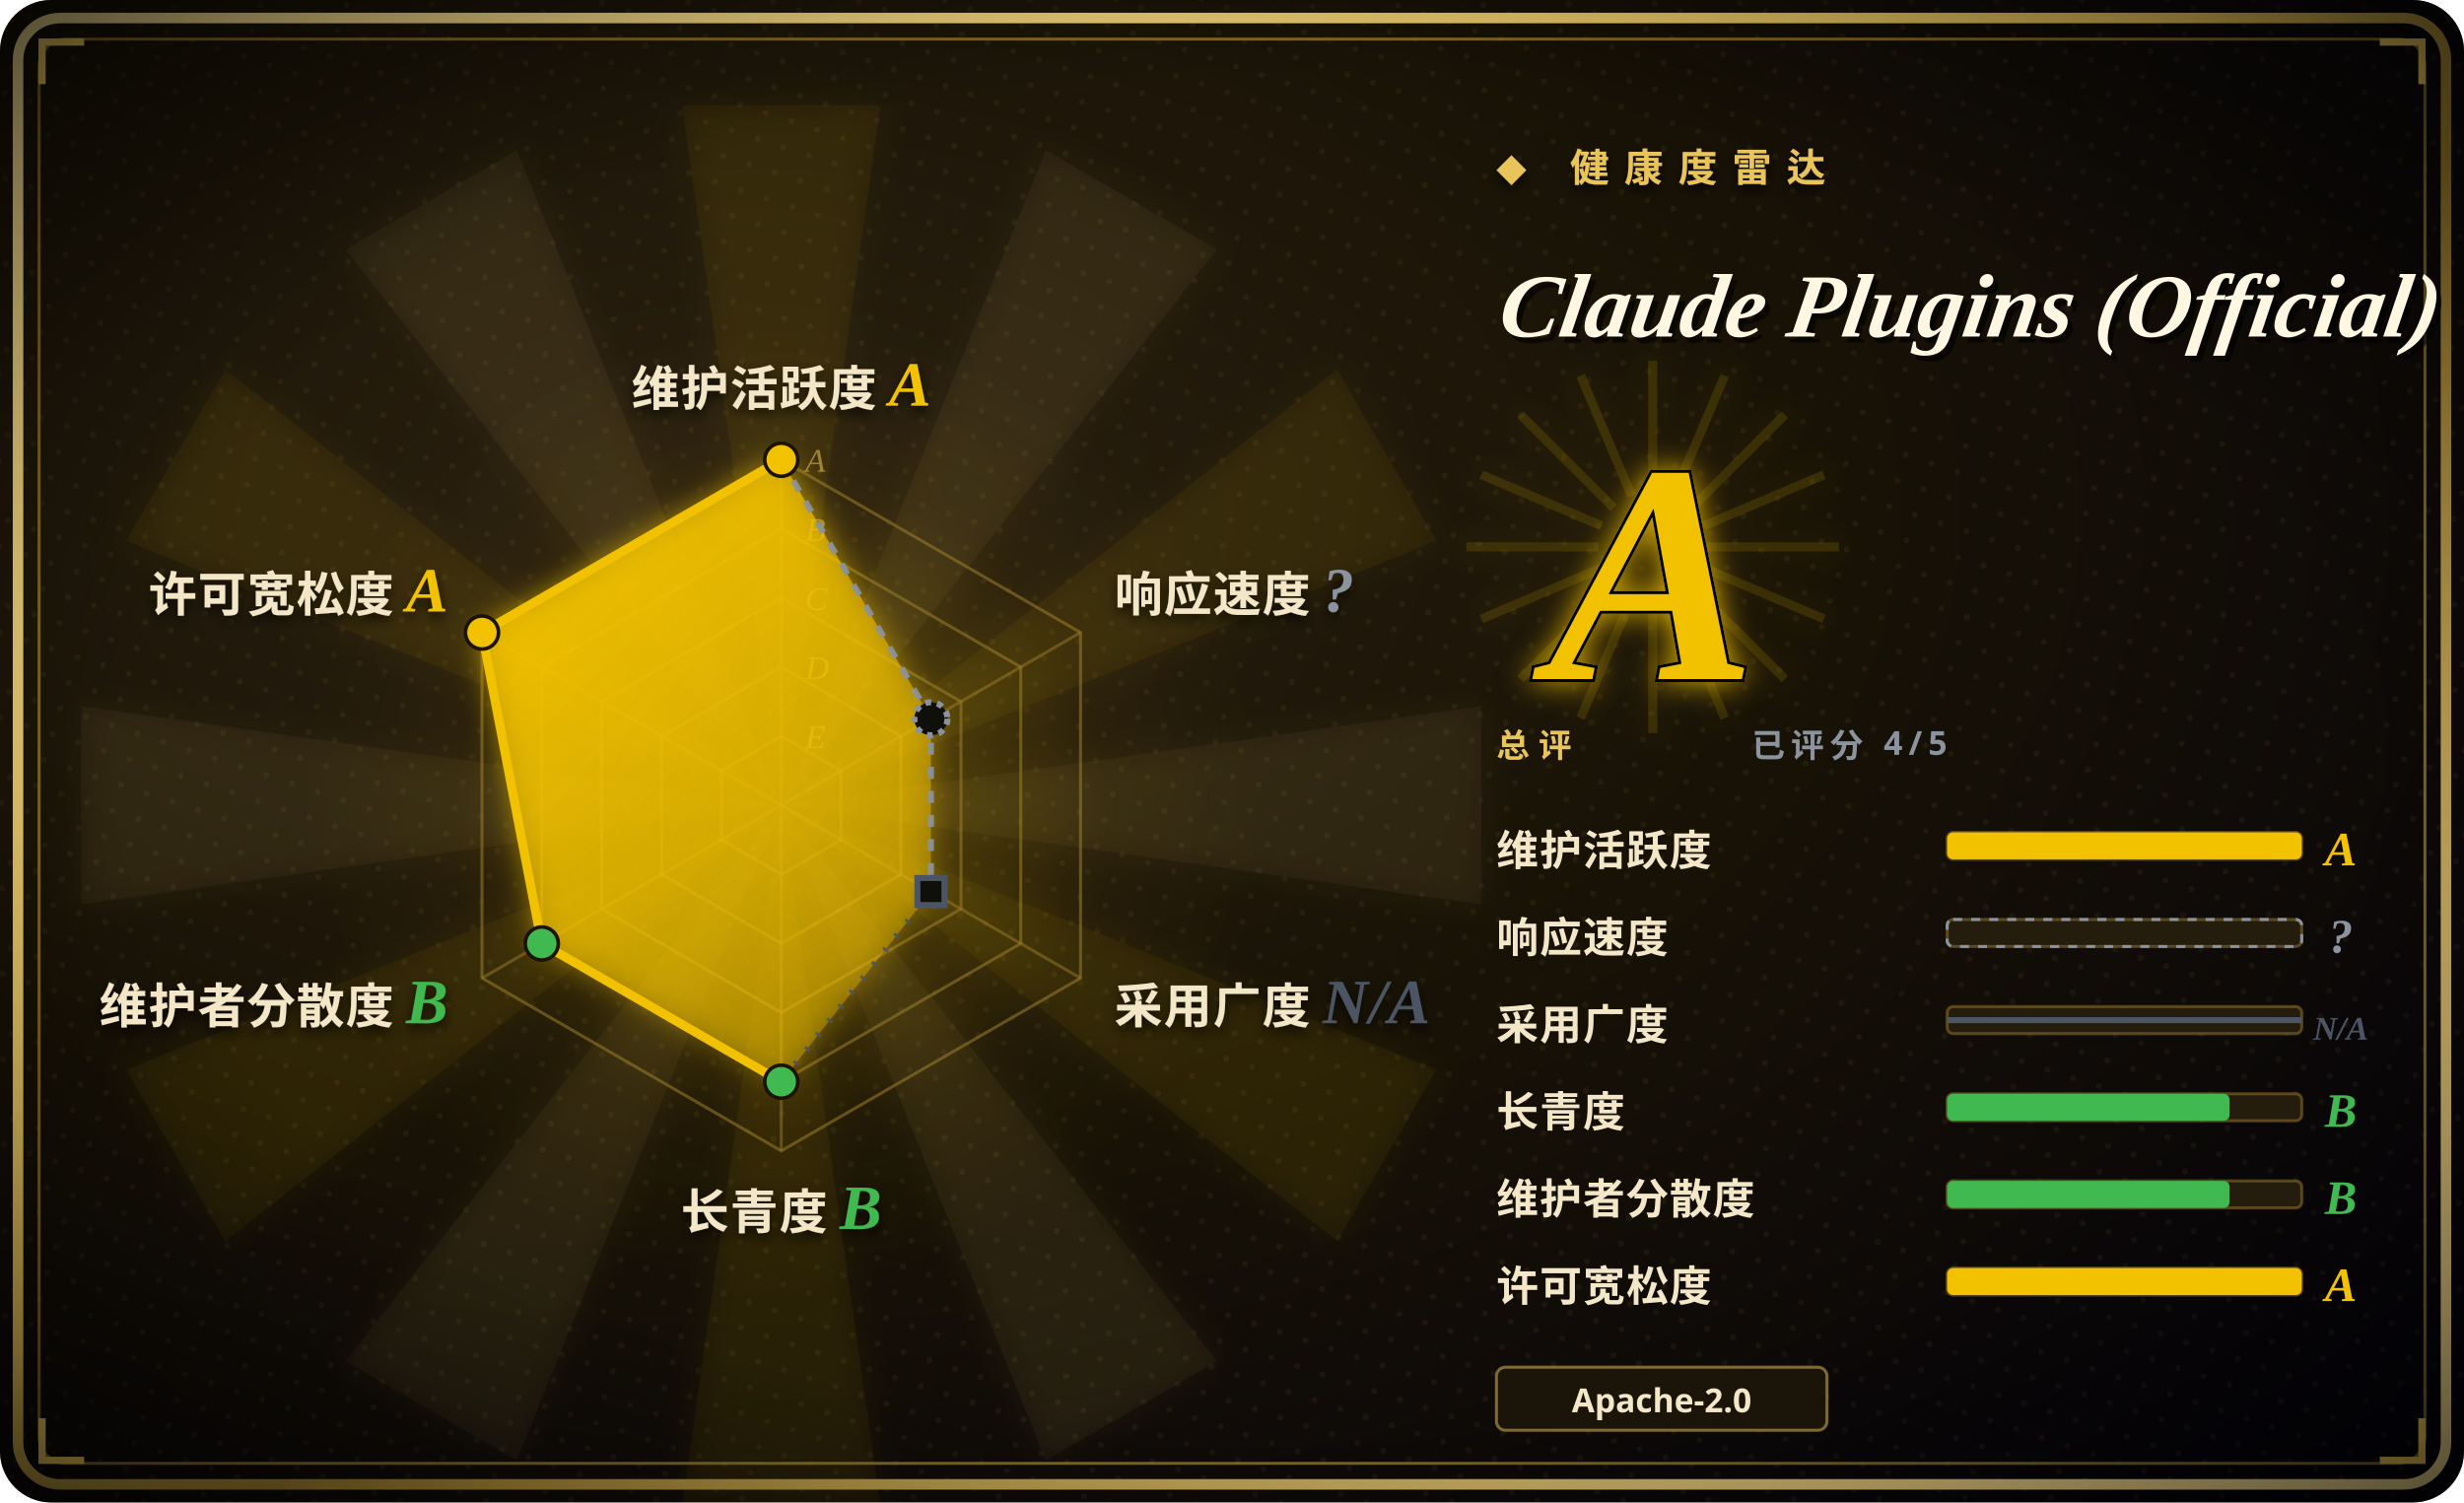
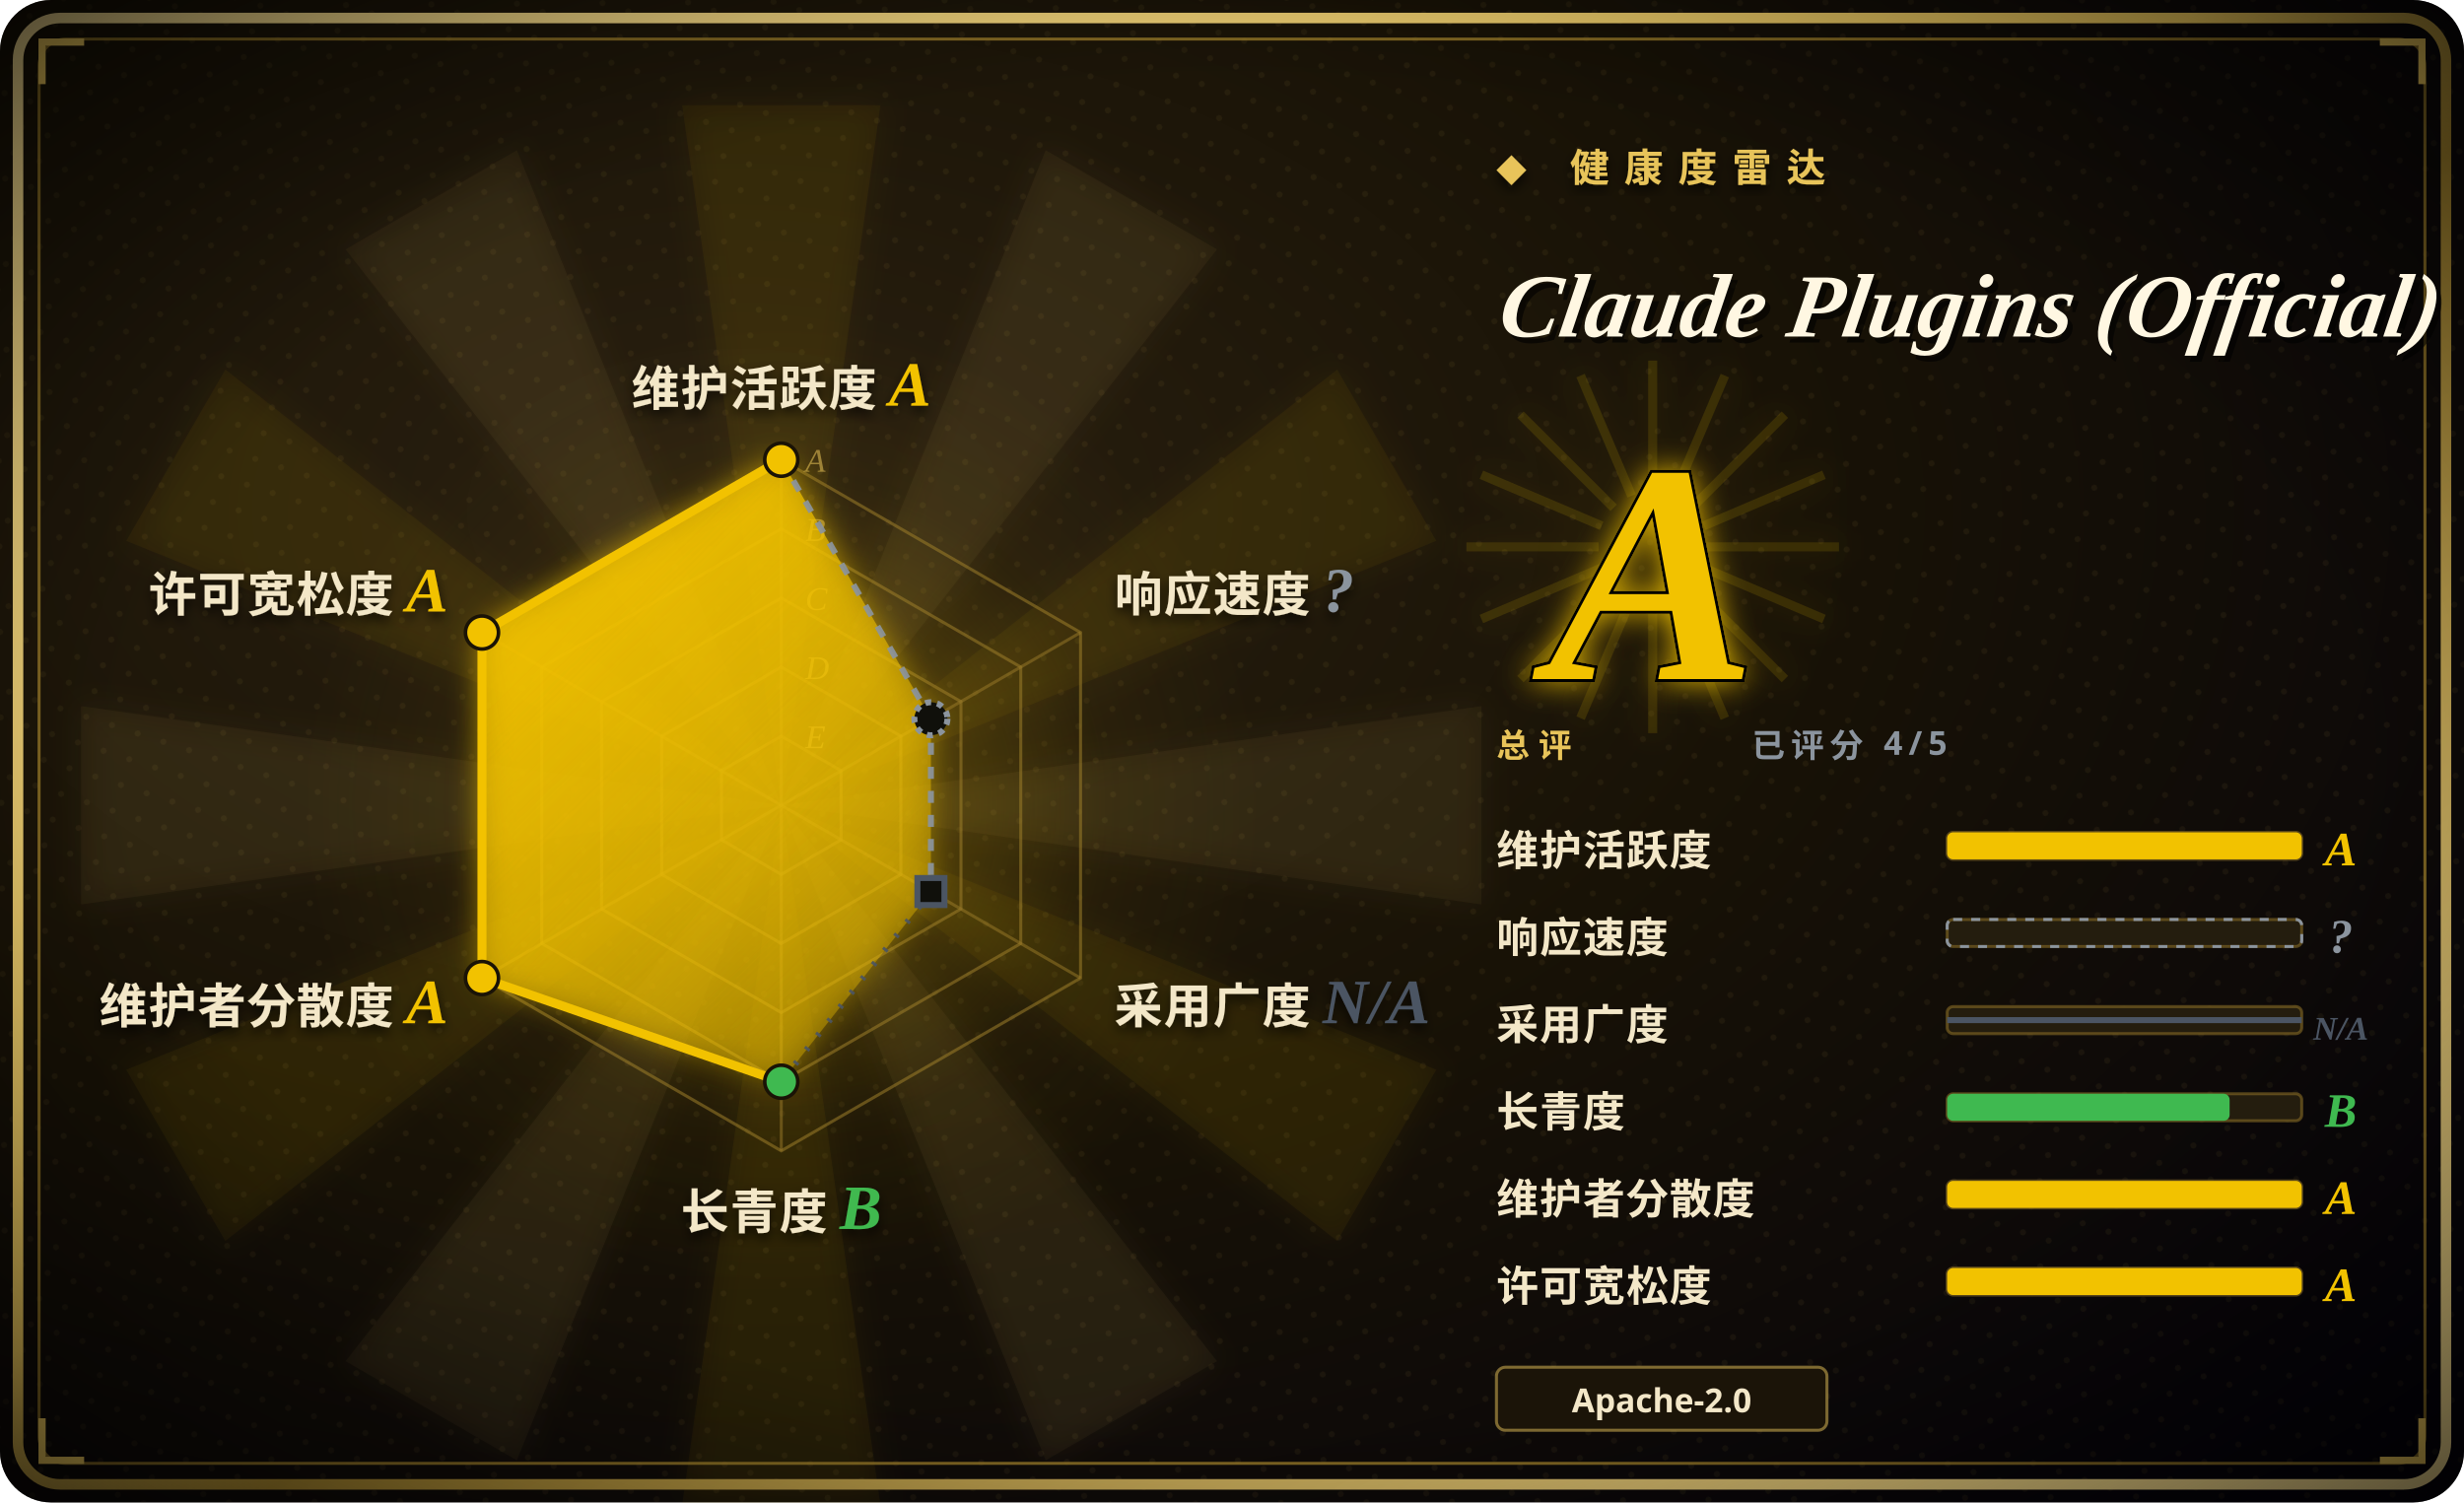
<svg xmlns="http://www.w3.org/2000/svg" width="820" height="500" viewBox="0 0 820 500">
  <defs>
    <radialGradient id="bg" cx="30%" cy="34%" r="90%">
      <stop offset="0%" stop-color="#2a2010" />
      <stop offset="48%" stop-color="#181206" />
      <stop offset="100%" stop-color="#05030a" />
    </radialGradient>
    <radialGradient id="vig" cx="50%" cy="50%" r="72%">
      <stop offset="62%" stop-color="#000000" stop-opacity="0" />
      <stop offset="100%" stop-color="#000000" stop-opacity="0.72" />
    </radialGradient>
    <linearGradient id="frame" x1="0" y1="0" x2="1" y2="1">
      <stop offset="0%" stop-color="#f6dd92" />
      <stop offset="45%" stop-color="#E8C45A" />
      <stop offset="55%" stop-color="#9c7d2a" />
      <stop offset="100%" stop-color="#f6dd92" />
    </linearGradient>
    <linearGradient id="poly" x1="0" y1="0" x2="0.7" y2="1">
      <stop offset="0%" stop-color="#F2C200" stop-opacity="0.92" />
      <stop offset="100%" stop-color="#F2C200" stop-opacity="0.34" />
    </linearGradient>
    <radialGradient id="halo" cx="50%" cy="50%" r="50%">
      <stop offset="0%" stop-color="#F2C200" stop-opacity="0.34" />
      <stop offset="68%" stop-color="#F2C200" stop-opacity="0.04" />
      <stop offset="100%" stop-color="#F2C200" stop-opacity="0" />
    </radialGradient>
    <filter id="glow" x="-60%" y="-60%" width="220%" height="220%">
      <feGaussianBlur stdDeviation="5" result="b" />
      <feMerge>
        <feMergeNode in="b" />
        <feMergeNode in="SourceGraphic" />
      </feMerge>
    </filter>
    <filter id="soft" x="-30%" y="-30%" width="160%" height="160%">
      <feDropShadow dx="0" dy="2" stdDeviation="2" flood-color="#000" flood-opacity="0.7" />
    </filter>
    <pattern id="halftone" width="9" height="9" patternUnits="userSpaceOnUse" patternTransform="rotate(18)">
      <circle cx="2" cy="2" r="1" fill="#E8C45A" fill-opacity="0.06" />
    </pattern>
  </defs>
  <rect width="820" height="500" rx="17" fill="url(#bg)" />
  <rect width="820" height="500" rx="17" fill="url(#halftone)" />
  <g opacity="0.5" filter="url(#glow)">
    <path d="M260,268 L493,235 L493,301 Z" fill="#E8C45A" fill-opacity="0.10" />
    <path d="M260,268 L478,356 L445,413 Z" fill="#F2C200" fill-opacity="0.10" />
    <path d="M260,268 L405,453 L348,486 Z" fill="#E8C45A" fill-opacity="0.10" />
    <path d="M260,268 L293,501 L227,501 Z" fill="#F2C200" fill-opacity="0.10" />
    <path d="M260,268 L172,486 L115,453 Z" fill="#E8C45A" fill-opacity="0.10" />
    <path d="M260,268 L75,413 L42,356 Z" fill="#F2C200" fill-opacity="0.10" />
    <path d="M260,268 L27,301 L27,235 Z" fill="#E8C45A" fill-opacity="0.10" />
    <path d="M260,268 L42,180 L75,123 Z" fill="#F2C200" fill-opacity="0.10" />
    <path d="M260,268 L115,83 L172,50 Z" fill="#E8C45A" fill-opacity="0.10" />
    <path d="M260,268 L227,35 L293,35 Z" fill="#F2C200" fill-opacity="0.10" />
    <path d="M260,268 L348,50 L405,83 Z" fill="#E8C45A" fill-opacity="0.10" />
    <path d="M260,268 L445,123 L478,180 Z" fill="#F2C200" fill-opacity="0.10" />
  </g>
  <circle cx="260" cy="268" r="161" fill="url(#halo)" />
  <rect x="6" y="6" width="808" height="488" rx="14" fill="none" stroke="url(#frame)" stroke-width="3.5" />
  <rect x="13" y="13" width="794" height="474" rx="9" fill="none" stroke="#9c7d2a" stroke-width="1" stroke-opacity="0.8" />
  <path d="M14,28 L14,14 L28,14" fill="none" stroke="#E8C45A" stroke-width="2.4" />
  <path d="M806,28 L806,14 L792,14" fill="none" stroke="#E8C45A" stroke-width="2.4" />
  <path d="M14,472 L14,486 L28,486" fill="none" stroke="#E8C45A" stroke-width="2.4" />
  <path d="M806,472 L806,486 L792,486" fill="none" stroke="#E8C45A" stroke-width="2.4" />
  <rect width="820" height="500" rx="17" fill="url(#vig)" />
  <polygon points="260.0,153.0 359.6,210.5 359.6,325.5 260.0,383.0 160.4,325.5 160.4,210.5" fill="none" stroke="#9c7d2a" stroke-opacity="0.55" stroke-width="1" />
  <polygon points="260.0,176.0 339.7,222.0 339.7,314.0 260.0,360.0 180.3,314.0 180.3,222.0" fill="none" stroke="#9c7d2a" stroke-opacity="0.55" stroke-width="1" />
  <polygon points="260.0,199.0 319.8,233.5 319.8,302.5 260.0,337.0 200.2,302.5 200.2,233.5" fill="none" stroke="#9c7d2a" stroke-opacity="0.55" stroke-width="1" />
  <polygon points="260.0,222.0 299.8,245.0 299.8,291.0 260.0,314.0 220.2,291.0 220.2,245.0" fill="none" stroke="#9c7d2a" stroke-opacity="0.55" stroke-width="1" />
  <polygon points="260.0,245.0 279.9,256.5 279.9,279.5 260.0,291.0 240.1,279.5 240.1,256.5" fill="none" stroke="#9c7d2a" stroke-opacity="0.55" stroke-width="1" />
  <line x1="260" y1="268" x2="260.0" y2="153.0" stroke="#9c7d2a" stroke-opacity="0.5" stroke-width="1" />
  <line x1="260" y1="268" x2="359.6" y2="210.5" stroke="#9c7d2a" stroke-opacity="0.5" stroke-width="1" />
  <line x1="260" y1="268" x2="359.6" y2="325.5" stroke="#9c7d2a" stroke-opacity="0.5" stroke-width="1" />
  <line x1="260" y1="268" x2="260.0" y2="383.0" stroke="#9c7d2a" stroke-opacity="0.5" stroke-width="1" />
  <line x1="260" y1="268" x2="160.4" y2="325.5" stroke="#9c7d2a" stroke-opacity="0.5" stroke-width="1" />
  <line x1="260" y1="268" x2="160.4" y2="210.5" stroke="#9c7d2a" stroke-opacity="0.5" stroke-width="1" />
  <text x="268" y="157.0" font-size="11" font-style="italic" fill="#E8C45A" fill-opacity="0.55" font-family="'Georgia','Times New Roman',serif">A</text>
  <text x="268" y="180.0" font-size="11" font-style="italic" fill="#E8C45A" fill-opacity="0.55" font-family="'Georgia','Times New Roman',serif">B</text>
  <text x="268" y="203.0" font-size="11" font-style="italic" fill="#E8C45A" fill-opacity="0.55" font-family="'Georgia','Times New Roman',serif">C</text>
  <text x="268" y="226.0" font-size="11" font-style="italic" fill="#E8C45A" fill-opacity="0.55" font-family="'Georgia','Times New Roman',serif">D</text>
  <text x="268" y="249.0" font-size="11" font-style="italic" fill="#E8C45A" fill-opacity="0.55" font-family="'Georgia','Times New Roman',serif">E</text>
-   <polygon points="260.0,153.0 309.8,239.2 309.8,296.8 260.0,360.0 180.3,314.0 160.4,210.5" fill="url(#poly)" filter="url(#glow)" />
+   <polygon points="260.0,153.0 309.8,239.2 309.8,296.8 260.0,360.0 160.4,325.5 160.4,210.5" fill="url(#poly)" filter="url(#glow)" />
  <line x1="260.0" y1="153.0" x2="309.8" y2="239.2" stroke="#8B949E" stroke-width="2" stroke-dasharray="4 4" stroke-opacity="0.92" />
  <line x1="309.8" y1="239.2" x2="309.8" y2="296.8" stroke="#8B949E" stroke-width="2" stroke-dasharray="4 4" stroke-opacity="0.92" />
  <line x1="309.8" y1="296.8" x2="260.0" y2="360.0" stroke="#4B5563" stroke-width="2" stroke-dasharray="1 5" stroke-opacity="0.92" />
-   <line x1="260.0" y1="360.0" x2="180.3" y2="314.0" stroke="#F2C200" stroke-width="3" />
-   <line x1="180.3" y1="314.0" x2="160.4" y2="210.5" stroke="#F2C200" stroke-width="3" />
+   <line x1="260.0" y1="360.0" x2="160.4" y2="325.5" stroke="#F2C200" stroke-width="3" />
+   <line x1="160.4" y1="325.5" x2="160.4" y2="210.5" stroke="#F2C200" stroke-width="3" />
  <line x1="160.4" y1="210.5" x2="260.0" y2="153.0" stroke="#F2C200" stroke-width="3" />
  <circle cx="260.0" cy="153.0" r="5.5" fill="#F2C200" stroke="#1a1306" stroke-width="1.2" />
  <circle cx="309.8" cy="239.2" r="5.5" fill="#10100b" stroke="#8B949E" stroke-width="2" stroke-dasharray="2 2" />
  <rect x="305.3" y="292.2" width="9" height="9" fill="#10100b" stroke="#4B5563" stroke-width="2" />
  <circle cx="260.0" cy="360.0" r="5.5" fill="#3FB950" stroke="#1a1306" stroke-width="1.2" />
-   <circle cx="180.3" cy="314.0" r="5.5" fill="#3FB950" stroke="#1a1306" stroke-width="1.2" />
+   <circle cx="160.4" cy="325.5" r="5.5" fill="#F2C200" stroke="#1a1306" stroke-width="1.2" />
  <circle cx="160.4" cy="210.5" r="5.5" fill="#F2C200" stroke="#1a1306" stroke-width="1.2" />
  <text x="260.0" y="135.0" font-size="16" font-weight="900" fill="#f3e7c8" text-anchor="middle" font-family="'PingFang SC','Hiragino Sans GB','Heiti SC','Microsoft YaHei',sans-serif" letter-spacing="0.4" filter="url(#soft)">维护活跃度 <tspan fill="#F2C200" font-family="'Georgia','Times New Roman',serif" font-style="italic" font-size="21">A</tspan>
  </text>
  <text x="370.9" y="203.5" font-size="16" font-weight="900" fill="#f3e7c8" text-anchor="start" font-family="'PingFang SC','Hiragino Sans GB','Heiti SC','Microsoft YaHei',sans-serif" letter-spacing="0.4" filter="url(#soft)">响应速度 <tspan fill="#8B949E" font-family="'Georgia','Times New Roman',serif" font-style="italic" font-size="21">?</tspan>
  </text>
  <text x="370.9" y="340.5" font-size="16" font-weight="900" fill="#f3e7c8" text-anchor="start" font-family="'PingFang SC','Hiragino Sans GB','Heiti SC','Microsoft YaHei',sans-serif" letter-spacing="0.4" filter="url(#soft)">采用广度 <tspan fill="#4B5563" font-family="'Georgia','Times New Roman',serif" font-style="italic" font-size="21">N/A</tspan>
  </text>
  <text x="260.0" y="409.0" font-size="16" font-weight="900" fill="#f3e7c8" text-anchor="middle" font-family="'PingFang SC','Hiragino Sans GB','Heiti SC','Microsoft YaHei',sans-serif" letter-spacing="0.4" filter="url(#soft)">长青度 <tspan fill="#3FB950" font-family="'Georgia','Times New Roman',serif" font-style="italic" font-size="21">B</tspan>
  </text>
-   <text x="149.1" y="340.5" font-size="16" font-weight="900" fill="#f3e7c8" text-anchor="end" font-family="'PingFang SC','Hiragino Sans GB','Heiti SC','Microsoft YaHei',sans-serif" letter-spacing="0.4" filter="url(#soft)">维护者分散度 <tspan fill="#3FB950" font-family="'Georgia','Times New Roman',serif" font-style="italic" font-size="21">B</tspan>
+   <text x="149.1" y="340.5" font-size="16" font-weight="900" fill="#f3e7c8" text-anchor="end" font-family="'PingFang SC','Hiragino Sans GB','Heiti SC','Microsoft YaHei',sans-serif" letter-spacing="0.4" filter="url(#soft)">维护者分散度 <tspan fill="#F2C200" font-family="'Georgia','Times New Roman',serif" font-style="italic" font-size="21">A</tspan>
  </text>
  <text x="149.1" y="203.5" font-size="16" font-weight="900" fill="#f3e7c8" text-anchor="end" font-family="'PingFang SC','Hiragino Sans GB','Heiti SC','Microsoft YaHei',sans-serif" letter-spacing="0.4" filter="url(#soft)">许可宽松度 <tspan fill="#F2C200" font-family="'Georgia','Times New Roman',serif" font-style="italic" font-size="21">A</tspan>
  </text>
  <text x="498" y="60" font-size="13" letter-spacing="5" fill="#E8C45A" font-weight="900" font-family="'PingFang SC','Hiragino Sans GB','Heiti SC','Microsoft YaHei',sans-serif" filter="url(#soft)">◆ 健康度雷达</text>
  <g transform="translate(498,112) skewX(-9)">
    <text x="2" y="2" font-size="30" font-weight="900" font-style="italic" fill="#000" fill-opacity="0.6" font-family="'Georgia','Times New Roman',serif">Claude Plugins (Official)</text>
    <text x="0" y="0" font-size="30" font-weight="900" font-style="italic" fill="#fff7e2" font-family="'Georgia','Times New Roman',serif">Claude Plugins (Official)</text>
  </g>
  <line x1="498" y1="124" x2="648" y2="124" stroke="url(#frame)" stroke-width="2" />
  <g opacity="0.85" filter="url(#glow)">
    <line x1="568" y1="182" x2="612" y2="182" stroke="#F2C200" stroke-opacity="0.16" stroke-width="3" />
    <line x1="567" y1="189" x2="607" y2="206" stroke="#F2C200" stroke-opacity="0.16" stroke-width="3" />
    <line x1="563" y1="195" x2="594" y2="226" stroke="#F2C200" stroke-opacity="0.16" stroke-width="3" />
    <line x1="557" y1="199" x2="574" y2="239" stroke="#F2C200" stroke-opacity="0.16" stroke-width="3" />
    <line x1="550" y1="200" x2="550" y2="244" stroke="#F2C200" stroke-opacity="0.16" stroke-width="3" />
    <line x1="543" y1="199" x2="526" y2="239" stroke="#F2C200" stroke-opacity="0.16" stroke-width="3" />
    <line x1="537" y1="195" x2="506" y2="226" stroke="#F2C200" stroke-opacity="0.16" stroke-width="3" />
    <line x1="533" y1="189" x2="493" y2="206" stroke="#F2C200" stroke-opacity="0.16" stroke-width="3" />
    <line x1="532" y1="182" x2="488" y2="182" stroke="#F2C200" stroke-opacity="0.16" stroke-width="3" />
    <line x1="533" y1="175" x2="493" y2="158" stroke="#F2C200" stroke-opacity="0.16" stroke-width="3" />
    <line x1="537" y1="169" x2="506" y2="138" stroke="#F2C200" stroke-opacity="0.16" stroke-width="3" />
    <line x1="543" y1="165" x2="526" y2="125" stroke="#F2C200" stroke-opacity="0.16" stroke-width="3" />
    <line x1="550" y1="164" x2="550" y2="120" stroke="#F2C200" stroke-opacity="0.16" stroke-width="3" />
    <line x1="557" y1="165" x2="574" y2="125" stroke="#F2C200" stroke-opacity="0.16" stroke-width="3" />
    <line x1="563" y1="169" x2="594" y2="138" stroke="#F2C200" stroke-opacity="0.16" stroke-width="3" />
    <line x1="567" y1="175" x2="607" y2="158" stroke="#F2C200" stroke-opacity="0.16" stroke-width="3" />
  </g>
  <text x="550" y="226" font-size="104" font-weight="900" font-style="italic" text-anchor="middle" fill="#F2C200" stroke="#000" stroke-width="2" paint-order="stroke" font-family="'Georgia','Times New Roman',serif" filter="url(#glow)">A</text>
  <text x="498" y="252" font-size="11" letter-spacing="3" fill="#E8C45A" font-family="'PingFang SC','Hiragino Sans GB','Heiti SC','Microsoft YaHei',sans-serif" font-weight="900">总评</text>
  <text x="648" y="252" font-size="11" letter-spacing="2" fill="#8B949E" font-family="'PingFang SC','Hiragino Sans GB','Heiti SC','Microsoft YaHei',sans-serif" font-weight="900" text-anchor="end">已评分 4/5</text>
  <text x="498" y="288" font-size="14" font-weight="900" fill="#f3e7c8" font-family="'PingFang SC','Hiragino Sans GB','Heiti SC','Microsoft YaHei',sans-serif" letter-spacing="0.4">维护活跃度</text>
  <rect x="648" y="277" width="118" height="9" rx="2" fill="#241d0e" stroke="#9c7d2a" stroke-opacity="0.5" />
  <rect x="648" y="277" width="118" height="9" rx="2" fill="#F2C200" />
  <text x="779" y="288" font-size="16" font-weight="900" font-style="italic" fill="#F2C200" font-family="'Georgia','Times New Roman',serif" text-anchor="middle">A</text>
  <text x="498" y="317" font-size="14" font-weight="900" fill="#f3e7c8" font-family="'PingFang SC','Hiragino Sans GB','Heiti SC','Microsoft YaHei',sans-serif" letter-spacing="0.4">响应速度</text>
  <rect x="648" y="306" width="118" height="9" rx="2" fill="#241d0e" stroke="#9c7d2a" stroke-opacity="0.5" />
  <rect x="648" y="306" width="118" height="9" rx="2" fill="none" stroke="#8B949E" stroke-dasharray="3 3" />
  <text x="779" y="317" font-size="16" font-weight="900" font-style="italic" fill="#8B949E" font-family="'Georgia','Times New Roman',serif" text-anchor="middle">?</text>
  <text x="498" y="346" font-size="14" font-weight="900" fill="#f3e7c8" font-family="'PingFang SC','Hiragino Sans GB','Heiti SC','Microsoft YaHei',sans-serif" letter-spacing="0.4">采用广度</text>
  <rect x="648" y="335" width="118" height="9" rx="2" fill="#241d0e" stroke="#9c7d2a" stroke-opacity="0.5" />
  <line x1="648" y1="339.5" x2="766" y2="339.5" stroke="#4B5563" stroke-width="2" />
  <text x="779" y="346" font-size="11" font-weight="900" font-style="italic" fill="#4B5563" font-family="'Georgia','Times New Roman',serif" text-anchor="middle">N/A</text>
  <text x="498" y="375" font-size="14" font-weight="900" fill="#f3e7c8" font-family="'PingFang SC','Hiragino Sans GB','Heiti SC','Microsoft YaHei',sans-serif" letter-spacing="0.4">长青度</text>
  <rect x="648" y="364" width="118" height="9" rx="2" fill="#241d0e" stroke="#9c7d2a" stroke-opacity="0.5" />
  <rect x="648" y="364" width="94" height="9" rx="2" fill="#3FB950" />
  <text x="779" y="375" font-size="16" font-weight="900" font-style="italic" fill="#3FB950" font-family="'Georgia','Times New Roman',serif" text-anchor="middle">B</text>
  <text x="498" y="404" font-size="14" font-weight="900" fill="#f3e7c8" font-family="'PingFang SC','Hiragino Sans GB','Heiti SC','Microsoft YaHei',sans-serif" letter-spacing="0.4">维护者分散度</text>
  <rect x="648" y="393" width="118" height="9" rx="2" fill="#241d0e" stroke="#9c7d2a" stroke-opacity="0.5" />
-   <rect x="648" y="393" width="94" height="9" rx="2" fill="#3FB950" />
-   <text x="779" y="404" font-size="16" font-weight="900" font-style="italic" fill="#3FB950" font-family="'Georgia','Times New Roman',serif" text-anchor="middle">B</text>
+   <rect x="648" y="393" width="118" height="9" rx="2" fill="#F2C200" />
+   <text x="779" y="404" font-size="16" font-weight="900" font-style="italic" fill="#F2C200" font-family="'Georgia','Times New Roman',serif" text-anchor="middle">A</text>
  <text x="498" y="433" font-size="14" font-weight="900" fill="#f3e7c8" font-family="'PingFang SC','Hiragino Sans GB','Heiti SC','Microsoft YaHei',sans-serif" letter-spacing="0.4">许可宽松度</text>
  <rect x="648" y="422" width="118" height="9" rx="2" fill="#241d0e" stroke="#9c7d2a" stroke-opacity="0.5" />
  <rect x="648" y="422" width="118" height="9" rx="2" fill="#F2C200" />
  <text x="779" y="433" font-size="16" font-weight="900" font-style="italic" fill="#F2C200" font-family="'Georgia','Times New Roman',serif" text-anchor="middle">A</text>
  <rect x="498" y="455" width="110" height="21" rx="3" fill="#1b1408" stroke="#E8C45A" stroke-opacity="0.5" />
  <text x="553.0" y="470" font-size="11" font-weight="700" fill="#f3e7c8" text-anchor="middle" font-family="'PingFang SC','Hiragino Sans GB','Heiti SC','Microsoft YaHei',sans-serif">Apache-2.0</text>
</svg>
